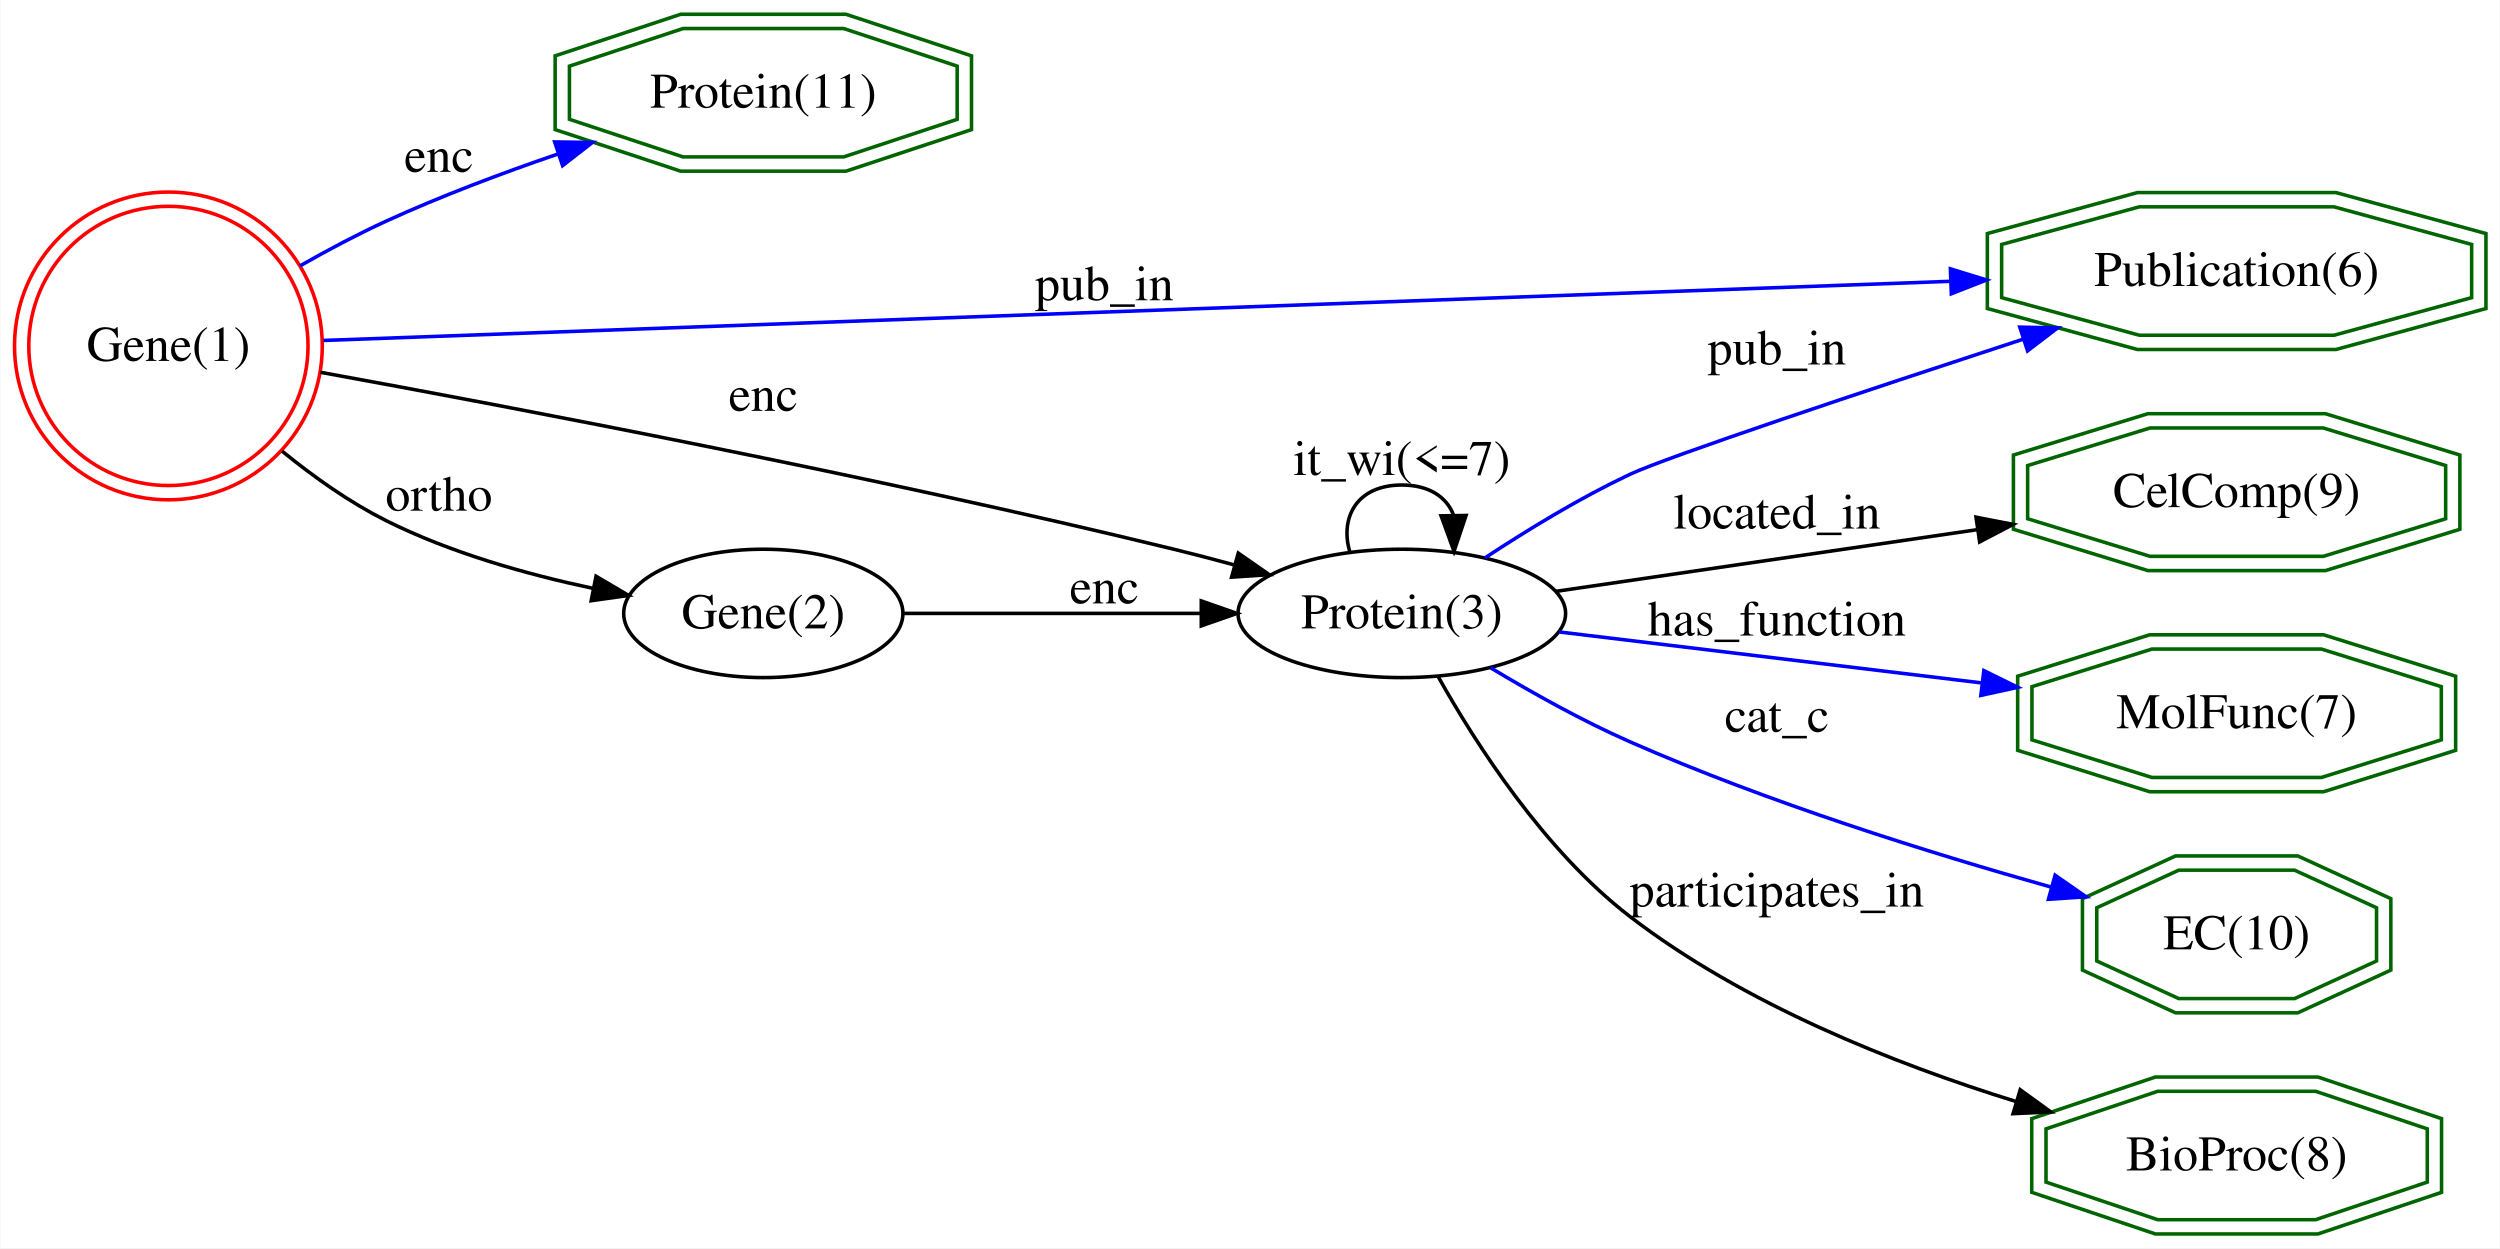
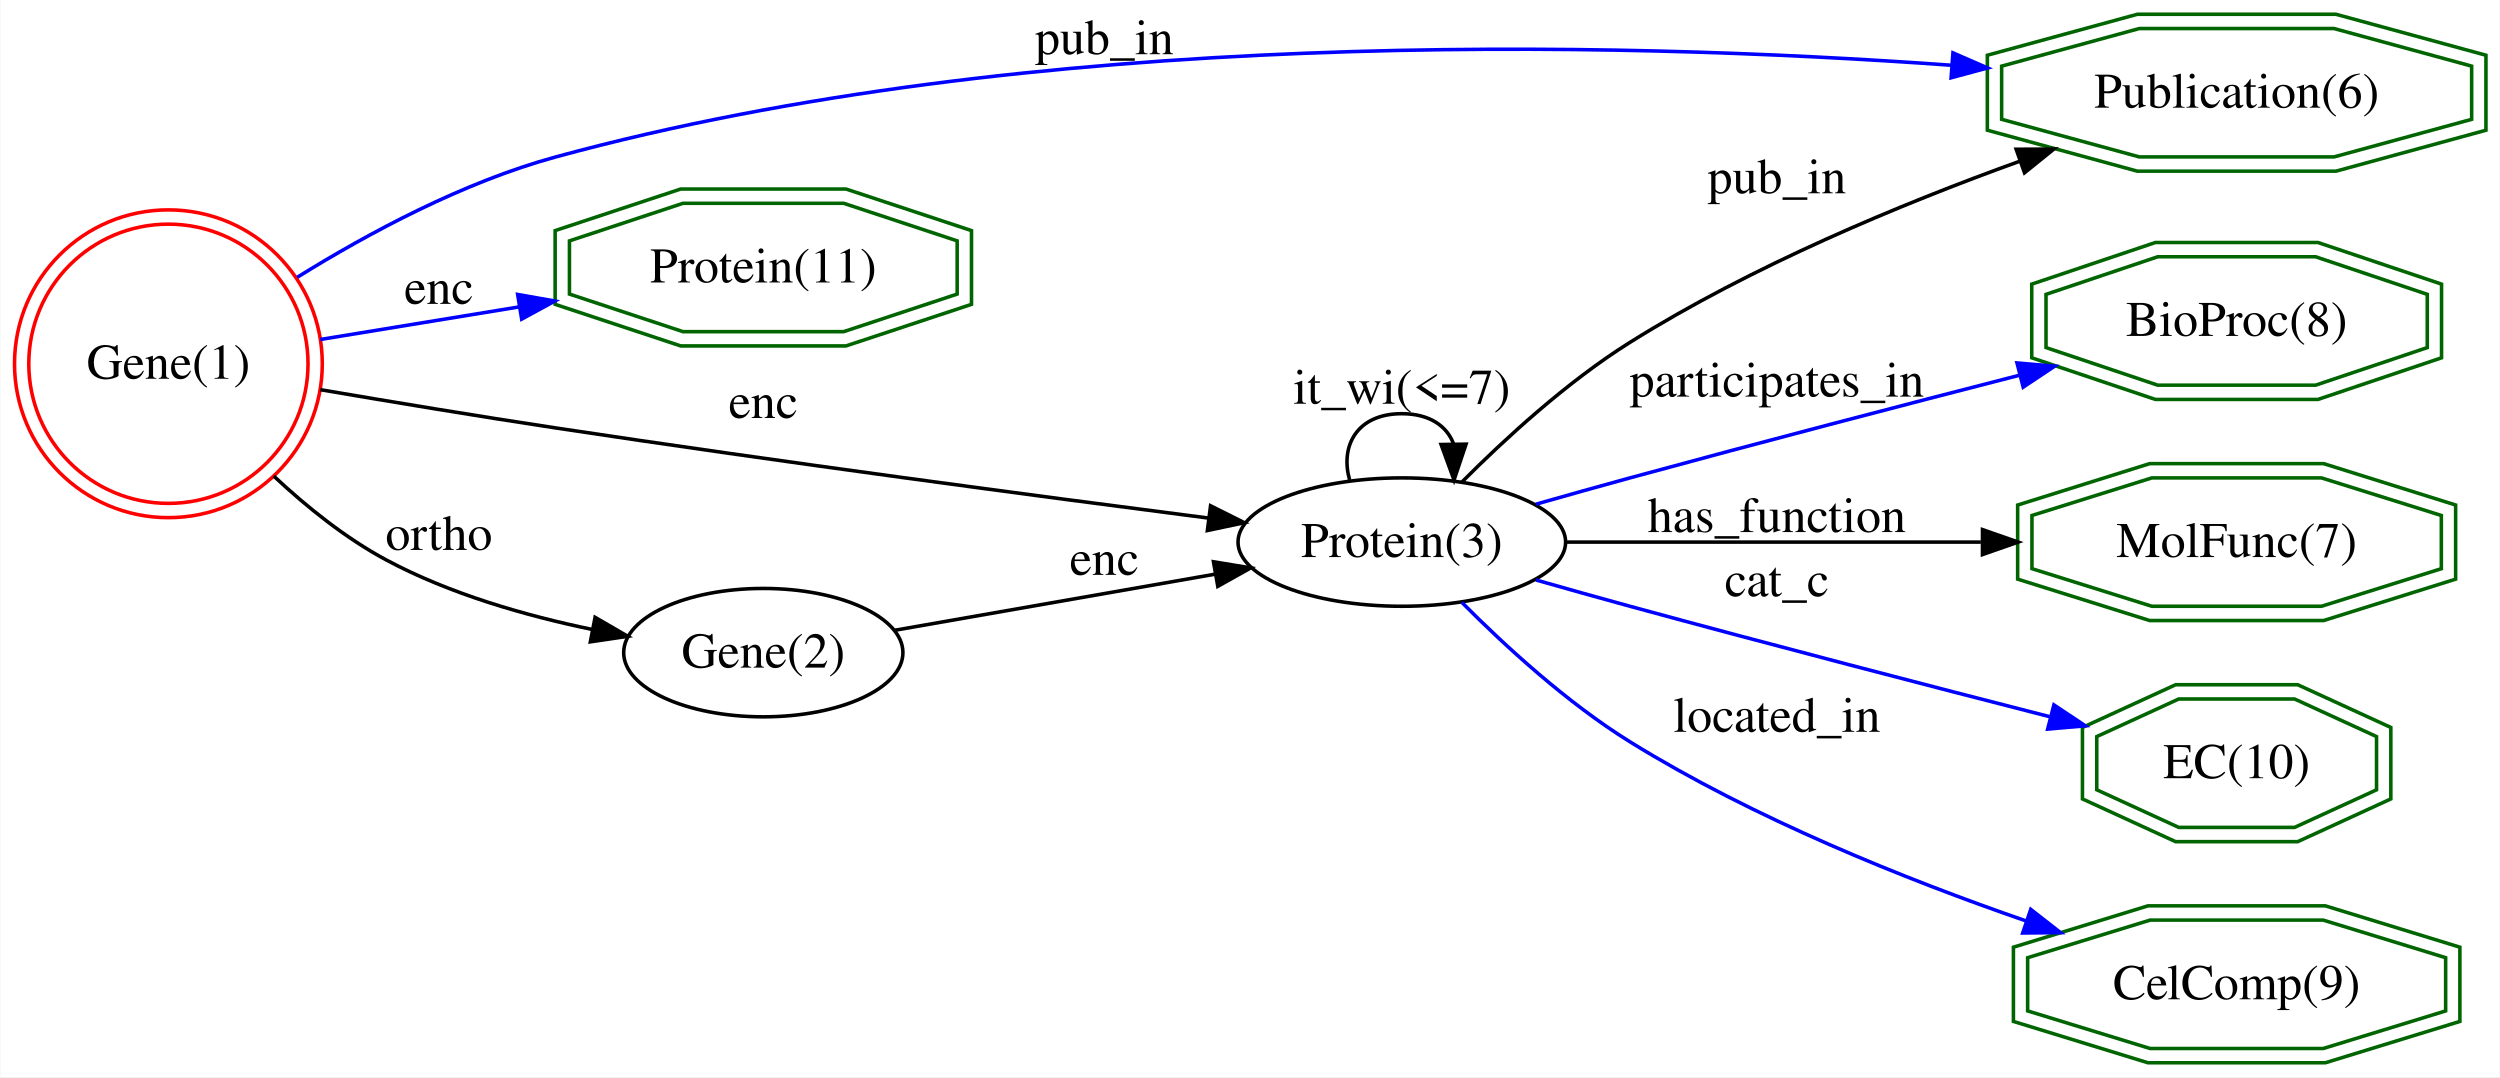
- <svg xmlns="http://www.w3.org/2000/svg" width="701pt" height="350pt" viewBox="0.00 0.00 700.72 350.00">
-   <g id="graph0" class="graph" transform="scale(1 1) rotate(0) translate(4 346)">
-     <polygon fill="white" stroke="transparent" points="-4,4 -4,-346 696.72,-346 696.72,4 -4,4" />
+ <svg xmlns="http://www.w3.org/2000/svg" width="701pt" height="302pt" viewBox="0.00 0.00 700.72 302.00">
+   <g id="graph0" class="graph" transform="scale(1 1) rotate(0) translate(4 298)">
+     <polygon fill="white" stroke="transparent" points="-4,4 -4,-298 696.72,-298 696.72,4 -4,4" />
    <g id="node1" class="node">
-       <polygon fill="none" stroke="darkgreen" points="681.62,-200.54 681.62,-215.46 647.29,-226 598.74,-226 564.41,-215.46 564.41,-200.54 598.74,-190 647.29,-190 681.62,-200.54" />
-       <polygon fill="none" stroke="darkgreen" points="685.61,-197.59 685.61,-218.41 647.89,-230 598.14,-230 560.42,-218.41 560.42,-197.59 598.14,-186 647.89,-186 685.61,-197.59" />
-       <text text-anchor="middle" x="623.02" y="-203.8" font-family="Times,serif" font-size="14.00">CelComp(9)</text>
+       <polygon fill="none" stroke="darkgreen" points="688.91,-264.54 688.91,-279.46 650.31,-290 595.72,-290 557.12,-279.46 557.12,-264.54 595.72,-254 650.31,-254 688.91,-264.54" />
+       <polygon fill="none" stroke="darkgreen" points="692.92,-261.49 692.92,-282.51 650.85,-294 595.18,-294 553.11,-282.51 553.11,-261.49 595.18,-250 650.85,-250 692.92,-261.49" />
+       <text text-anchor="middle" x="623.02" y="-267.8" font-family="Times,serif" font-size="14.00">Publication(6)</text>
    </g>
    <g id="node2" class="node">
-       <polygon fill="none" stroke="darkgreen" points="264.25,-312.54 264.25,-327.46 232.41,-338 187.38,-338 155.53,-327.46 155.53,-312.54 187.38,-302 232.41,-302 264.25,-312.54" />
-       <polygon fill="none" stroke="darkgreen" points="268.27,-309.66 268.27,-330.34 233.06,-342 186.73,-342 151.52,-330.34 151.52,-309.66 186.73,-298 233.06,-298 268.27,-309.66" />
-       <text text-anchor="middle" x="209.89" y="-315.8" font-family="Times,serif" font-size="14.00">Protein(11)</text>
+       <polygon fill="none" stroke="darkgreen" points="676.47,-200.54 676.47,-215.46 645.16,-226 600.87,-226 569.56,-215.46 569.56,-200.54 600.87,-190 645.16,-190 676.47,-200.54" />
+       <polygon fill="none" stroke="darkgreen" points="680.47,-197.67 680.47,-218.33 645.81,-230 600.22,-230 565.56,-218.33 565.56,-197.67 600.22,-186 645.81,-186 680.47,-197.67" />
+       <text text-anchor="middle" x="623.02" y="-203.8" font-family="Times,serif" font-size="14.00">BioProc(8)</text>
    </g>
    <g id="node3" class="node">
      <polygon fill="none" stroke="darkgreen" points="680.41,-138.54 680.41,-153.46 646.79,-164 599.24,-164 565.62,-153.46 565.62,-138.54 599.24,-128 646.79,-128 680.41,-138.54" />
      <polygon fill="none" stroke="darkgreen" points="684.42,-135.61 684.42,-156.39 647.4,-168 598.63,-168 561.61,-156.39 561.61,-135.61 598.63,-124 647.4,-124 684.42,-135.61" />
      <text text-anchor="middle" x="623.02" y="-141.8" font-family="Times,serif" font-size="14.00">MolFunc(7)</text>
    </g>
    <g id="node4" class="node">
      <polygon fill="none" stroke="darkgreen" points="662.24,-76.54 662.24,-91.46 639.26,-102 606.77,-102 583.79,-91.46 583.79,-76.54 606.77,-66 639.26,-66 662.24,-76.54" />
      <polygon fill="none" stroke="darkgreen" points="666.25,-73.98 666.25,-94.02 640.14,-106 605.89,-106 579.78,-94.02 579.78,-73.98 605.89,-62 640.14,-62 666.25,-73.98" />
      <text text-anchor="middle" x="623.02" y="-79.8" font-family="Times,serif" font-size="14.00">EC(10)</text>
    </g>
    <g id="node5" class="node">
-       <polygon fill="none" stroke="darkgreen" points="688.91,-262.54 688.91,-277.46 650.31,-288 595.72,-288 557.12,-277.46 557.12,-262.54 595.72,-252 650.31,-252 688.91,-262.54" />
-       <polygon fill="none" stroke="darkgreen" points="692.92,-259.49 692.92,-280.51 650.85,-292 595.18,-292 553.11,-280.51 553.11,-259.49 595.18,-248 650.85,-248 692.92,-259.49" />
-       <text text-anchor="middle" x="623.02" y="-265.8" font-family="Times,serif" font-size="14.00">Publication(6)</text>
+       <polygon fill="none" stroke="darkgreen" points="681.62,-14.54 681.62,-29.46 647.29,-40 598.74,-40 564.41,-29.46 564.41,-14.54 598.74,-4 647.29,-4 681.62,-14.54" />
+       <polygon fill="none" stroke="darkgreen" points="685.61,-11.59 685.61,-32.41 647.89,-44 598.14,-44 560.42,-32.41 560.42,-11.59 598.14,0 647.89,0 685.61,-11.59" />
+       <text text-anchor="middle" x="623.02" y="-17.8" font-family="Times,serif" font-size="14.00">CelComp(9)</text>
    </g>
    <g id="node6" class="node">
-       <polygon fill="none" stroke="darkgreen" points="676.47,-14.54 676.47,-29.46 645.16,-40 600.87,-40 569.56,-29.46 569.56,-14.54 600.87,-4 645.16,-4 676.47,-14.54" />
-       <polygon fill="none" stroke="darkgreen" points="680.47,-11.67 680.47,-32.33 645.81,-44 600.22,-44 565.56,-32.33 565.56,-11.67 600.22,0 645.81,0 680.47,-11.67" />
-       <text text-anchor="middle" x="623.02" y="-17.8" font-family="Times,serif" font-size="14.00">BioProc(8)</text>
+       <ellipse fill="none" stroke="red" cx="43.08" cy="-196" rx="39.15" ry="39.15" />
+       <ellipse fill="none" stroke="red" cx="43.08" cy="-196" rx="43.15" ry="43.15" />
+       <text text-anchor="middle" x="43.08" y="-191.8" font-family="Times,serif" font-size="14.00">Gene(1)</text>
+     </g>
+     <g id="edge9" class="edge">
+       <path fill="none" stroke="blue" d="M79.19,-220.24C99.43,-232.8 125.9,-246.96 151.71,-254 285.38,-290.46 448.32,-286.52 543.1,-279.7" />
+       <polygon fill="blue" stroke="blue" points="543.47,-283.18 553.19,-278.94 542.95,-276.2 543.47,-283.18" />
+       <text text-anchor="middle" x="305.52" y="-282.8" font-family="Times,serif" font-size="14.00">pub_in</text>
    </g>
    <g id="node7" class="node">
-       <ellipse fill="none" stroke="red" cx="43.08" cy="-249" rx="39.15" ry="39.15" />
-       <ellipse fill="none" stroke="red" cx="43.08" cy="-249" rx="43.15" ry="43.15" />
-       <text text-anchor="middle" x="43.08" y="-244.8" font-family="Times,serif" font-size="14.00">Gene(1)</text>
+       <polygon fill="none" stroke="darkgreen" points="264.25,-215.54 264.25,-230.46 232.41,-241 187.38,-241 155.53,-230.46 155.53,-215.54 187.38,-205 232.41,-205 264.25,-215.54" />
+       <polygon fill="none" stroke="darkgreen" points="268.27,-212.66 268.27,-233.34 233.06,-245 186.73,-245 151.52,-233.34 151.52,-212.66 186.73,-201 233.06,-201 268.27,-212.66" />
+       <text text-anchor="middle" x="209.89" y="-218.8" font-family="Times,serif" font-size="14.00">Protein(11)</text>
+     </g>
+     <g id="edge11" class="edge">
+       <path fill="none" stroke="blue" d="M85.67,-202.81C102.56,-205.58 122.52,-208.85 141.39,-211.94" />
+       <polygon fill="blue" stroke="blue" points="141.01,-215.43 151.44,-213.59 142.14,-208.52 141.01,-215.43" />
+       <text text-anchor="middle" x="118.93" y="-212.8" font-family="Times,serif" font-size="14.00">enc</text>
+     </g>
+     <g id="node8" class="node">
+       <ellipse fill="none" stroke="black" cx="388.93" cy="-146" rx="45.93" ry="18" />
+       <text text-anchor="middle" x="388.93" y="-141.8" font-family="Times,serif" font-size="14.00">Protein(3)</text>
+     </g>
+     <g id="edge10" class="edge">
+       <path fill="none" stroke="black" d="M85.68,-188.73C105.63,-185.33 129.88,-181.3 151.71,-178 214.42,-168.51 286.71,-158.91 334.63,-152.74" />
+       <polygon fill="black" stroke="black" points="335.3,-156.18 344.77,-151.44 334.41,-149.24 335.3,-156.18" />
+       <text text-anchor="middle" x="209.89" y="-180.8" font-family="Times,serif" font-size="14.00">enc</text>
+     </g>
+     <g id="node9" class="node">
+       <ellipse fill="none" stroke="black" cx="209.89" cy="-115" rx="39.15" ry="18" />
+       <text text-anchor="middle" x="209.89" y="-110.8" font-family="Times,serif" font-size="14.00">Gene(2)</text>
+     </g>
+     <g id="edge8" class="edge">
+       <path fill="none" stroke="black" d="M72.64,-164.49C81.94,-155.79 92.81,-147.08 104.15,-141 121.93,-131.47 143.27,-125.35 162.05,-121.47" />
+       <polygon fill="black" stroke="black" points="162.72,-124.9 171.88,-119.58 161.4,-118.03 162.72,-124.9" />
+       <text text-anchor="middle" x="118.93" y="-143.8" font-family="Times,serif" font-size="14.00">ortho</text>
+     </g>
+     <g id="edge1" class="edge">
+       <path fill="none" stroke="black" d="M405.8,-162.86C417.85,-174.95 435.29,-190.97 452.9,-202 486.96,-223.34 528.66,-240.69 562.13,-252.77" />
+       <polygon fill="black" stroke="black" points="561.19,-256.15 571.78,-256.2 563.53,-249.55 561.19,-256.15" />
+       <text text-anchor="middle" x="494.1" y="-243.8" font-family="Times,serif" font-size="14.00">pub_in</text>
+     </g>
+     <g id="edge2" class="edge">
+       <path fill="none" stroke="blue" d="M426.52,-156.62C435.16,-159.08 444.34,-161.66 452.9,-164 489.1,-173.88 529.81,-184.49 562.21,-192.81" />
+       <polygon fill="blue" stroke="blue" points="561.43,-196.22 571.98,-195.32 563.16,-189.44 561.43,-196.22" />
+       <text text-anchor="middle" x="494.1" y="-186.8" font-family="Times,serif" font-size="14.00">participates_in</text>
+     </g>
+     <g id="edge3" class="edge">
+       <path fill="none" stroke="black" d="M434.96,-146C467.97,-146 513.45,-146 551.29,-146" />
+       <polygon fill="black" stroke="black" points="551.75,-149.5 561.75,-146 551.75,-142.5 551.75,-149.5" />
+       <text text-anchor="middle" x="494.1" y="-148.8" font-family="Times,serif" font-size="14.00">has_function</text>
+     </g>
+     <g id="edge4" class="edge">
+       <path fill="none" stroke="blue" d="M426.52,-135.38C435.16,-132.92 444.34,-130.34 452.9,-128 492.29,-117.25 537,-105.64 570.55,-97.05" />
+       <polygon fill="blue" stroke="blue" points="571.77,-100.35 580.59,-94.48 570.03,-93.57 571.77,-100.35" />
+       <text text-anchor="middle" x="494.1" y="-130.8" font-family="Times,serif" font-size="14.00">cat_c</text>
+     </g>
+     <g id="edge6" class="edge">
+       <path fill="none" stroke="blue" d="M405.77,-129.08C417.8,-116.97 435.24,-100.94 452.9,-90 487.54,-68.54 530.13,-51.46 563.9,-39.79" />
+       <polygon fill="blue" stroke="blue" points="565.28,-43.01 573.63,-36.49 563.03,-36.39 565.28,-43.01" />
+       <text text-anchor="middle" x="494.1" y="-92.8" font-family="Times,serif" font-size="14.00">located_in</text>
+     </g>
+     <g id="edge5" class="edge">
+       <path fill="none" stroke="black" d="M374.29,-163.41C371.56,-173.09 376.44,-182 388.93,-182 396.74,-182 401.58,-178.52 403.44,-173.54" />
+       <polygon fill="black" stroke="black" points="406.94,-173.46 403.57,-163.41 399.94,-173.36 406.94,-173.46" />
+       <text text-anchor="middle" x="388.93" y="-184.8" font-family="Times,serif" font-size="14.00">it_wi(&lt;=7)</text>
    </g>
    <g id="edge7" class="edge">
-       <path fill="none" stroke="blue" d="M80,-271.46C87.81,-275.91 96.14,-280.33 104.15,-284 119.43,-290.99 136.48,-297.4 152.31,-302.82" />
-       <polygon fill="blue" stroke="blue" points="151.39,-306.2 161.98,-306.06 153.61,-299.56 151.39,-306.2" />
-       <text text-anchor="middle" x="118.93" y="-297.8" font-family="Times,serif" font-size="14.00">enc</text>
-     </g>
-     <g id="edge9" class="edge">
-       <path fill="none" stroke="blue" d="M86.57,-250.54C182.8,-254.04 418.58,-262.61 542.68,-267.12" />
-       <polygon fill="blue" stroke="blue" points="542.75,-270.62 552.87,-267.49 543.01,-263.63 542.75,-270.62" />
-       <text text-anchor="middle" x="305.52" y="-261.8" font-family="Times,serif" font-size="14.00">pub_in</text>
-     </g>
-     <g id="node8" class="node">
-       <ellipse fill="none" stroke="black" cx="388.93" cy="-174" rx="45.93" ry="18" />
-       <text text-anchor="middle" x="388.93" y="-169.8" font-family="Times,serif" font-size="14.00">Protein(3)</text>
-     </g>
-     <g id="edge10" class="edge">
-       <path fill="none" stroke="black" d="M85.71,-241.61C140.75,-231.59 240.61,-212.58 324.97,-192 330.42,-190.67 336.11,-189.18 341.75,-187.65" />
-       <polygon fill="black" stroke="black" points="343.07,-190.91 351.77,-184.86 341.2,-184.17 343.07,-190.91" />
-       <text text-anchor="middle" x="209.89" y="-230.8" font-family="Times,serif" font-size="14.00">enc</text>
-     </g>
-     <g id="node9" class="node">
-       <ellipse fill="none" stroke="black" cx="209.89" cy="-174" rx="39.15" ry="18" />
-       <text text-anchor="middle" x="209.89" y="-169.8" font-family="Times,serif" font-size="14.00">Gene(2)</text>
-     </g>
-     <g id="edge8" class="edge">
-       <path fill="none" stroke="black" d="M74.99,-219.47C83.86,-212.24 93.92,-205.12 104.15,-200 122.11,-191.02 143.38,-185 162.05,-181.04" />
-       <polygon fill="black" stroke="black" points="162.99,-184.42 172.12,-179.04 161.63,-177.56 162.99,-184.42" />
-       <text text-anchor="middle" x="118.93" y="-202.8" font-family="Times,serif" font-size="14.00">ortho</text>
-     </g>
-     <g id="edge4" class="edge">
-       <path fill="none" stroke="black" d="M432.23,-180.2C465.12,-185.01 511.49,-191.81 550.17,-197.47" />
-       <polygon fill="black" stroke="black" points="549.94,-200.98 560.34,-198.96 550.95,-194.05 549.94,-200.98" />
-       <text text-anchor="middle" x="494.1" y="-197.8" font-family="Times,serif" font-size="14.00">located_in</text>
-     </g>
-     <g id="edge3" class="edge">
-       <path fill="none" stroke="blue" d="M433.04,-168.8C466.25,-164.79 512.87,-159.17 551.49,-154.51" />
-       <polygon fill="blue" stroke="blue" points="552.13,-157.96 561.64,-153.28 551.29,-151.01 552.13,-157.96" />
-       <text text-anchor="middle" x="494.1" y="-167.8" font-family="Times,serif" font-size="14.00">has_function</text>
-     </g>
-     <g id="edge1" class="edge">
-       <path fill="none" stroke="blue" d="M413.83,-158.75C425.34,-151.82 439.53,-143.88 452.9,-138 491.42,-121.06 536.95,-106.83 571.06,-97.24" />
-       <polygon fill="blue" stroke="blue" points="572.11,-100.58 580.81,-94.54 570.24,-93.84 572.11,-100.58" />
-       <text text-anchor="middle" x="494.1" y="-140.8" font-family="Times,serif" font-size="14.00">cat_c</text>
-     </g>
-     <g id="edge5" class="edge">
-       <path fill="none" stroke="blue" d="M412.25,-189.57C423.98,-197.3 438.82,-206.38 452.9,-213 463.31,-217.9 518.62,-236.32 563.19,-250.91" />
-       <polygon fill="blue" stroke="blue" points="562.21,-254.27 572.81,-254.05 564.39,-247.62 562.21,-254.27" />
-       <text text-anchor="middle" x="494.1" y="-243.8" font-family="Times,serif" font-size="14.00">pub_in</text>
-     </g>
-     <g id="edge6" class="edge">
-       <path fill="none" stroke="black" d="M399.04,-156.41C409.66,-137.44 428.87,-107.46 452.9,-89 484.81,-64.48 526.85,-47.77 561.03,-37.17" />
-       <polygon fill="black" stroke="black" points="562.33,-40.43 570.91,-34.21 560.32,-33.73 562.33,-40.43" />
-       <text text-anchor="middle" x="494.1" y="-91.8" font-family="Times,serif" font-size="14.00">participates_in</text>
-     </g>
-     <g id="edge2" class="edge">
-       <path fill="none" stroke="black" d="M374.29,-191.41C371.56,-201.09 376.44,-210 388.93,-210 396.74,-210 401.58,-206.52 403.44,-201.54" />
-       <polygon fill="black" stroke="black" points="406.94,-201.46 403.57,-191.41 399.94,-201.36 406.94,-201.46" />
-       <text text-anchor="middle" x="388.93" y="-212.8" font-family="Times,serif" font-size="14.00">it_wi(&lt;=7)</text>
-     </g>
-     <g id="edge11" class="edge">
-       <path fill="none" stroke="black" d="M249.31,-174C273.66,-174 305.54,-174 332.6,-174" />
-       <polygon fill="black" stroke="black" points="332.7,-177.5 342.7,-174 332.7,-170.5 332.7,-177.5" />
-       <text text-anchor="middle" x="305.52" y="-176.8" font-family="Times,serif" font-size="14.00">enc</text>
+       <path fill="none" stroke="black" d="M246.72,-121.27C272.57,-125.8 307.84,-131.98 336.67,-137.02" />
+       <polygon fill="black" stroke="black" points="336.12,-140.48 346.57,-138.76 337.33,-133.59 336.12,-140.48" />
+       <text text-anchor="middle" x="305.52" y="-136.8" font-family="Times,serif" font-size="14.00">enc</text>
    </g>
  </g>
</svg>
